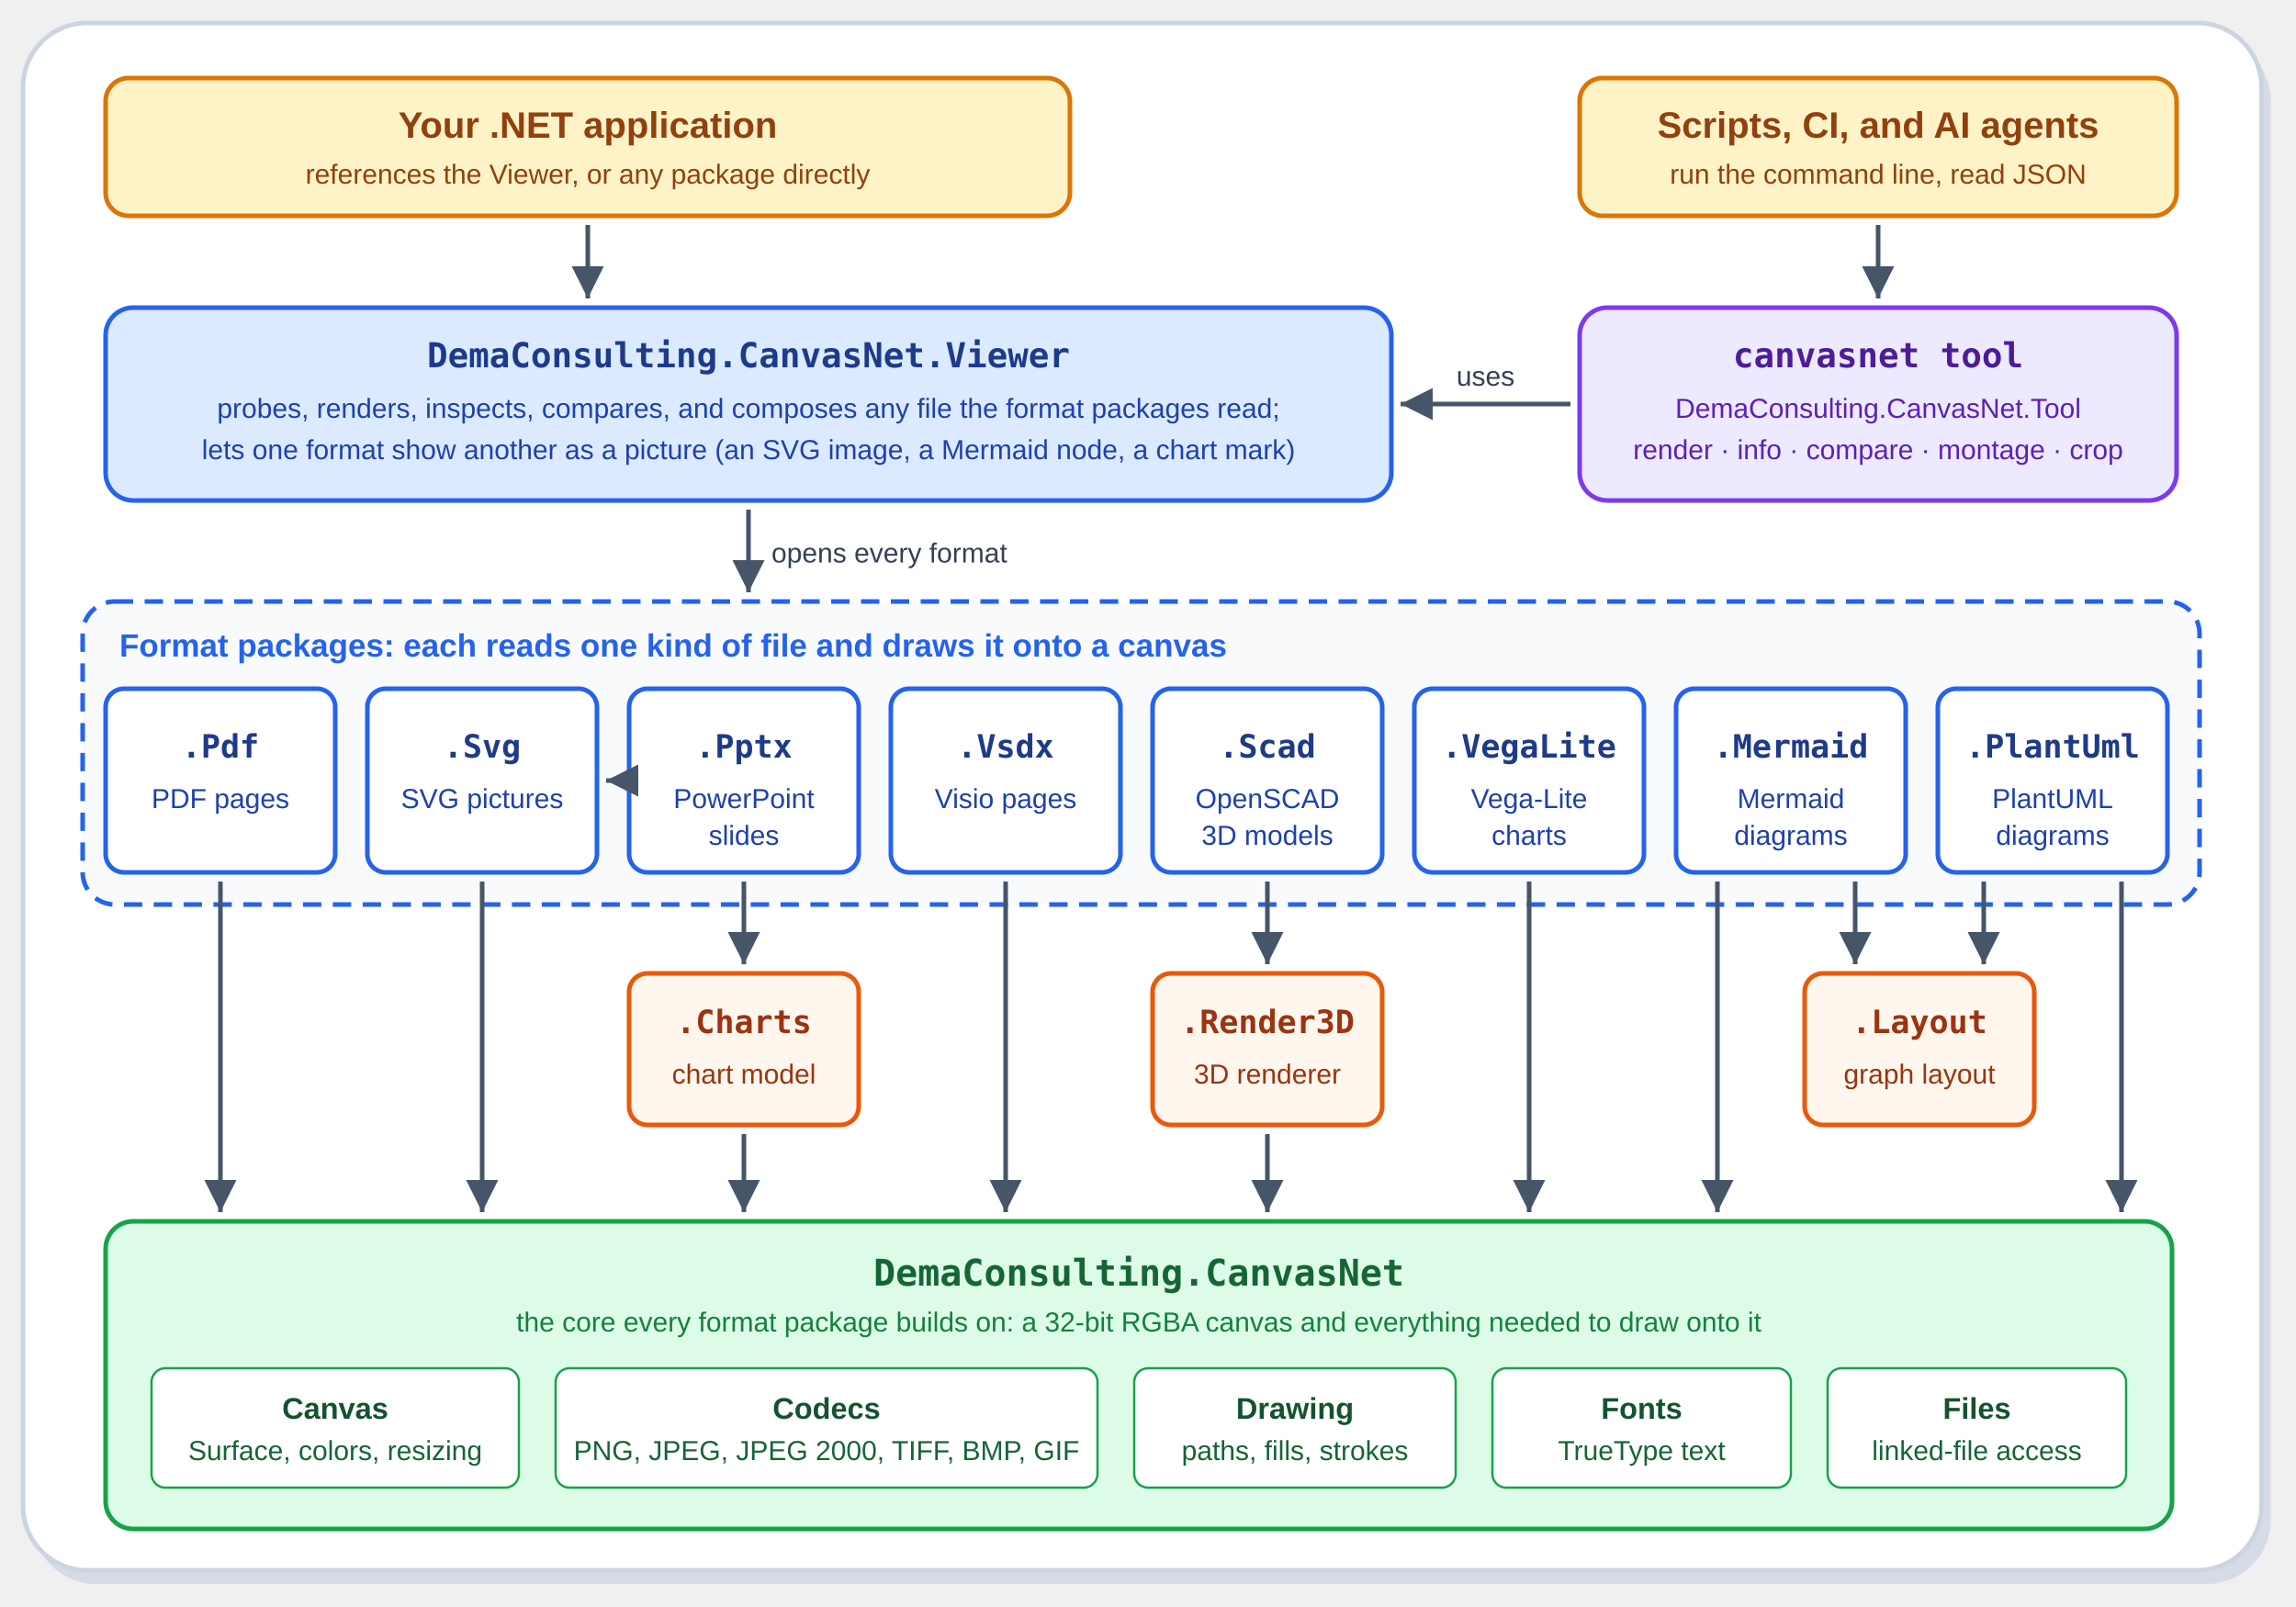
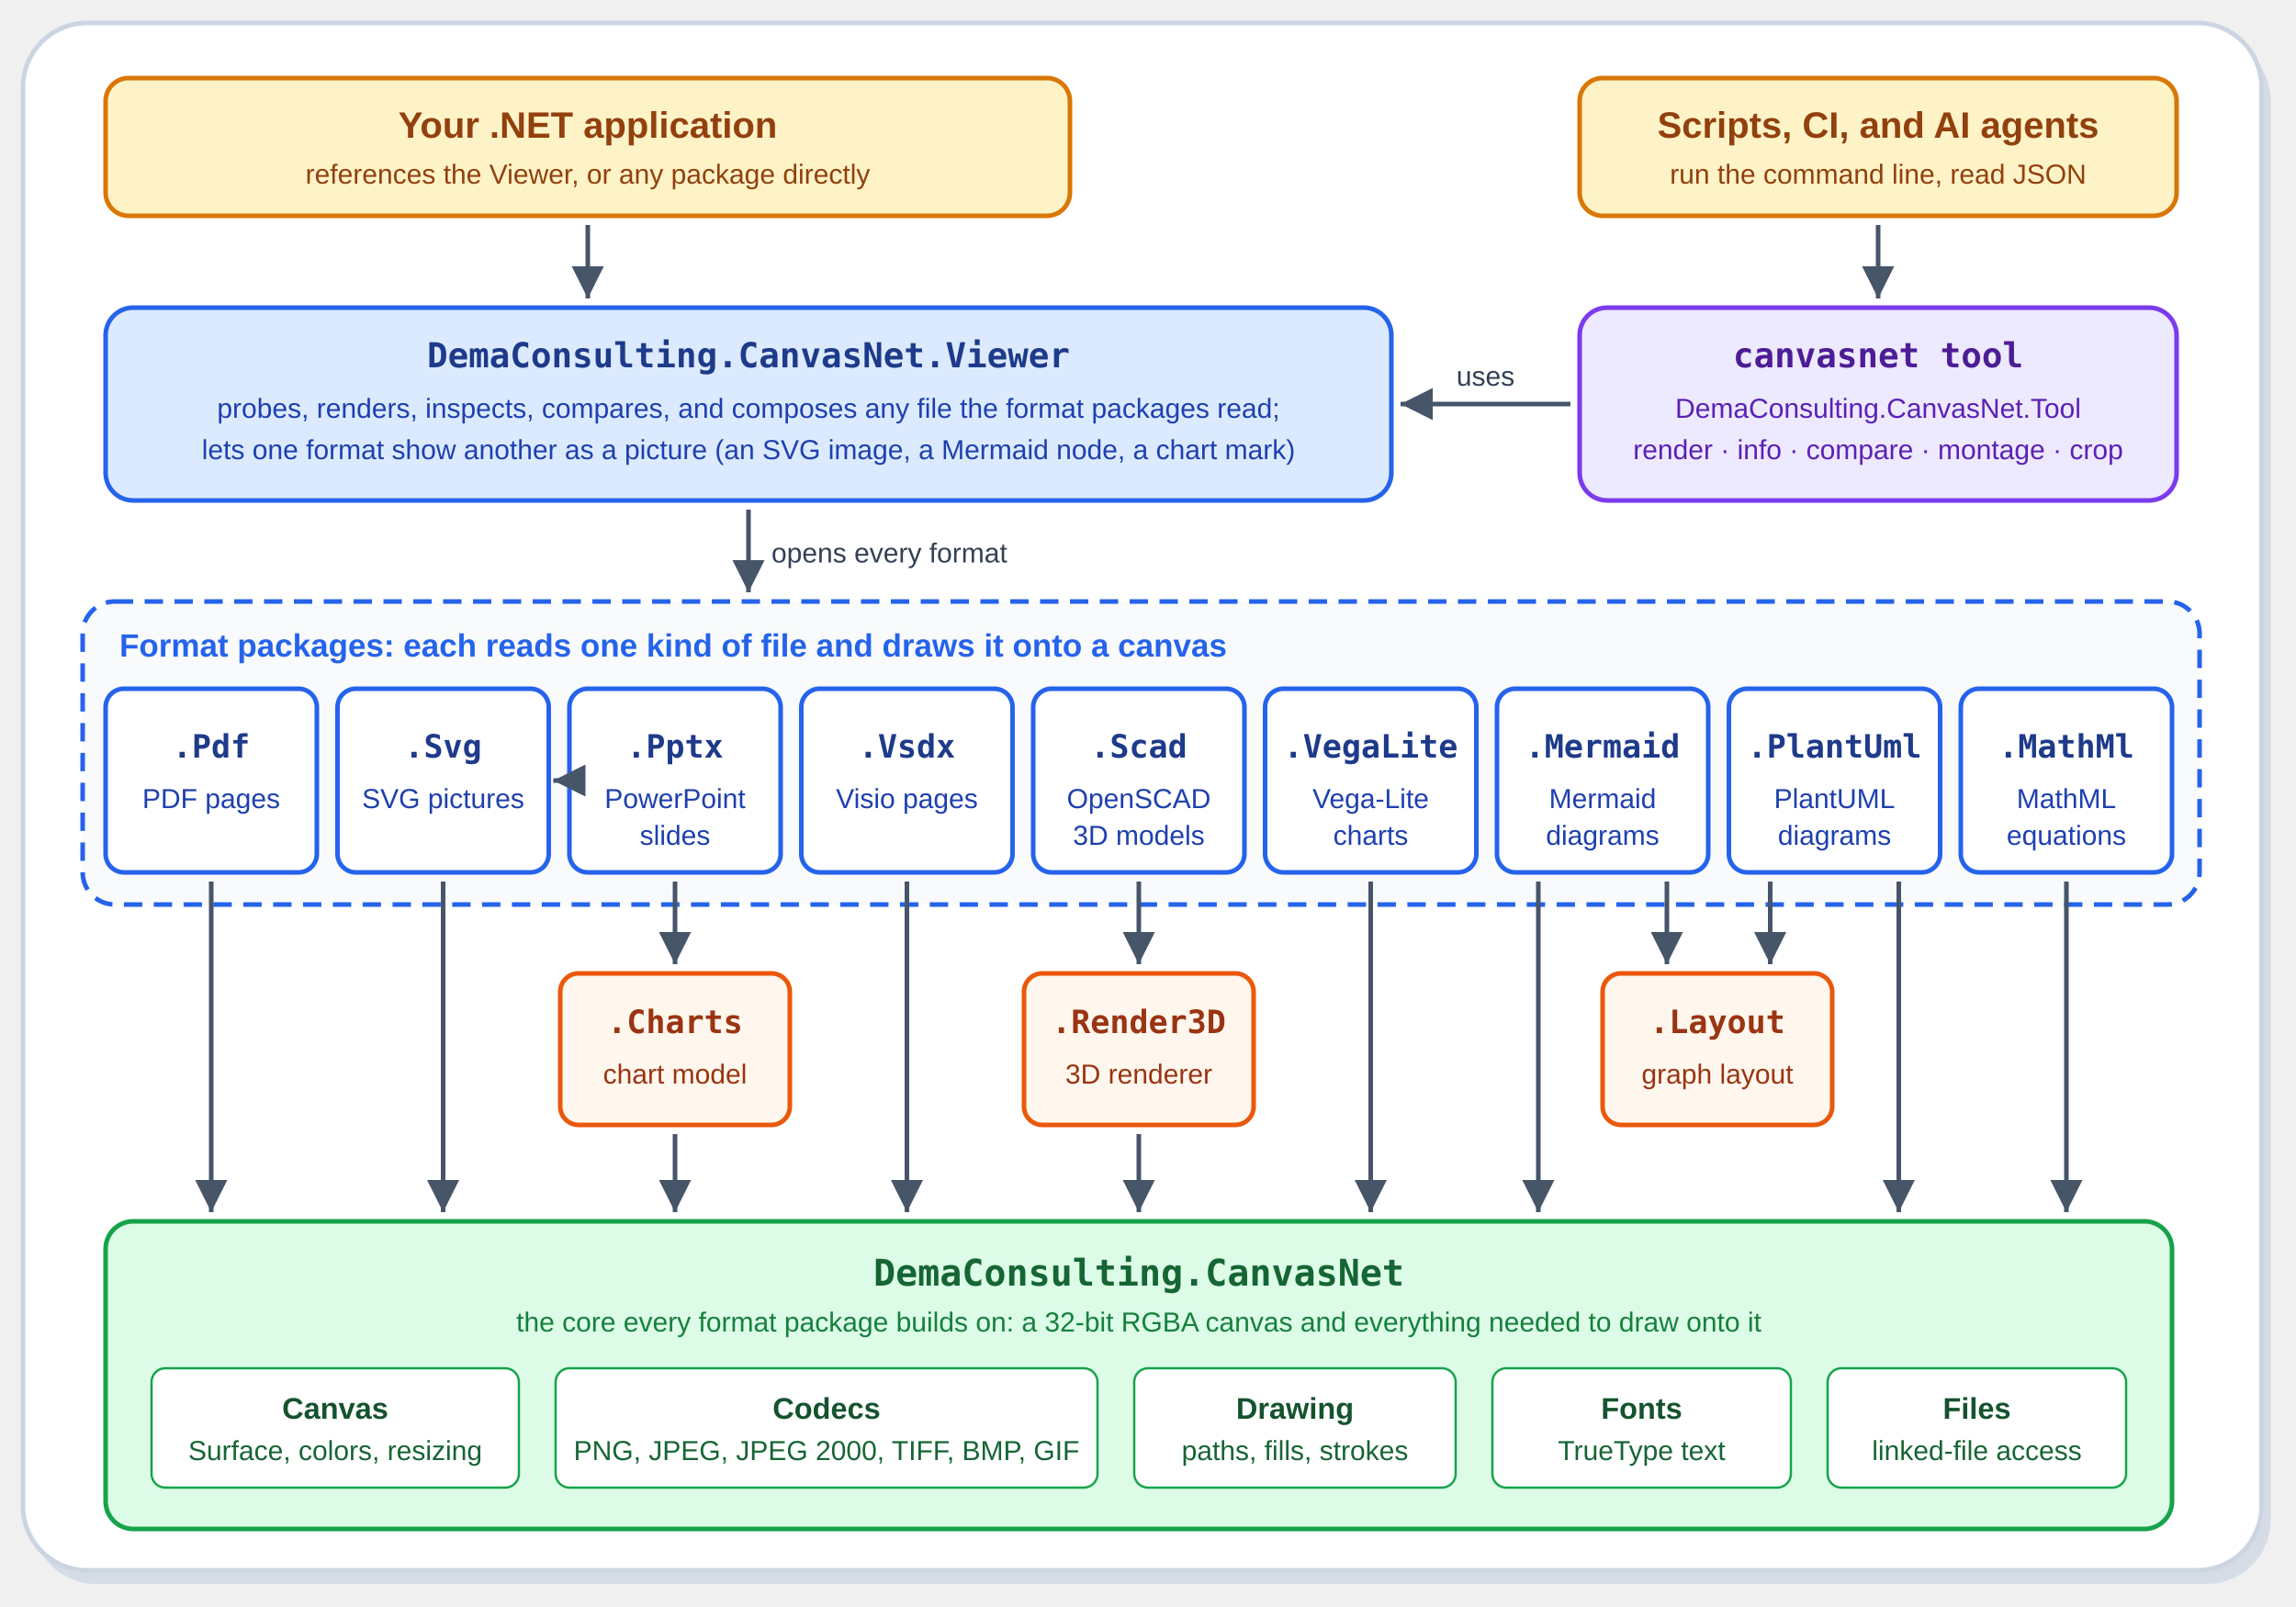
<svg xmlns="http://www.w3.org/2000/svg" width="1000" height="700" viewBox="0 0 1000 700" font-family="Segoe UI, Arial, sans-serif">
  <defs>
    <marker id="a" viewBox="0 0 10 10" refX="10" refY="5" markerWidth="7" markerHeight="7" orient="auto-start-reverse">
      <path d="M0,0 L10,5 L0,10 z" fill="#475569" />
    </marker>
  </defs>
  <rect x="14" y="16" width="975" height="674" rx="28" fill="#d5dce6" />
  <rect x="10" y="10" width="975" height="674" rx="28" fill="#ffffff" stroke="#cbd5e1" stroke-width="2" />
  <g transform="translate(46,34)">
    <rect x="0" y="0" width="420" height="60" rx="10" fill="#fef3c7" stroke="#d97706" stroke-width="2" />
    <text x="210" y="26" font-size="16" font-weight="600" fill="#92400e" text-anchor="middle">Your .NET application</text>
    <text x="210" y="46" font-size="12" fill="#92400e" text-anchor="middle">references the Viewer, or any package directly</text>
    <rect x="642" y="0" width="260" height="60" rx="10" fill="#fef3c7" stroke="#d97706" stroke-width="2" />
    <text x="772" y="26" font-size="16" font-weight="600" fill="#92400e" text-anchor="middle">Scripts, CI, and AI agents</text>
    <text x="772" y="46" font-size="12" fill="#92400e" text-anchor="middle">run the command line, read JSON</text>
    <line x1="210" y1="64" x2="210" y2="96" stroke="#475569" stroke-width="2" marker-end="url(#a)" />
    <line x1="772" y1="64" x2="772" y2="96" stroke="#475569" stroke-width="2" marker-end="url(#a)" />
    <rect x="0" y="100" width="560" height="84" rx="12" fill="#dbeafe" stroke="#2563eb" stroke-width="2" />
    <text x="280" y="126" font-size="15" font-family="Consolas, monospace" font-weight="600" fill="#1e3a8a" text-anchor="middle">DemaConsulting.CanvasNet.Viewer</text>
    <text x="280" y="148" font-size="12" fill="#1e40af" text-anchor="middle">probes, renders, inspects, compares, and composes any file the format packages read;</text>
    <text x="280" y="166" font-size="12" fill="#1e40af" text-anchor="middle">lets one format show another as a picture (an SVG image, a Mermaid node, a chart mark)</text>
    <rect x="642" y="100" width="260" height="84" rx="12" fill="#ede9fe" stroke="#7c3aed" stroke-width="2" />
    <text x="772" y="126" font-size="15" font-family="Consolas, monospace" font-weight="600" fill="#4c1d95" text-anchor="middle">canvasnet tool</text>
    <text x="772" y="148" font-size="12" fill="#5b21b6" text-anchor="middle">DemaConsulting.CanvasNet.Tool</text>
    <text x="772" y="166" font-size="12" fill="#5b21b6" text-anchor="middle">render · info · compare · montage · crop</text>
    <line x1="638" y1="142" x2="564" y2="142" stroke="#475569" stroke-width="2" marker-end="url(#a)" />
    <text x="601" y="134" font-size="12" fill="#334155" text-anchor="middle">uses</text>
    <line x1="280" y1="188" x2="280" y2="224" stroke="#475569" stroke-width="2" marker-end="url(#a)" />
    <text x="290" y="211" font-size="12" fill="#334155">opens every format</text>
    <rect x="-10" y="228" width="922" height="132" rx="14" fill="#f8fafc" stroke="#2563eb" stroke-width="2" stroke-dasharray="8 5" />
    <text x="6" y="252" font-size="14" font-weight="600" fill="#2563eb">Format packages: each reads one kind of file and draws it onto a canvas</text>
-     <rect x="0" y="266" width="100" height="80" rx="8" fill="#ffffff" stroke="#2563eb" stroke-width="2" />
-     <text x="50" y="296" font-size="14" font-family="Consolas, monospace" font-weight="600" fill="#1e3a8a" text-anchor="middle">.Pdf</text>
-     <text x="50" y="318" font-size="12" fill="#1e40af" text-anchor="middle">PDF pages</text>
-     <rect x="114" y="266" width="100" height="80" rx="8" fill="#ffffff" stroke="#2563eb" stroke-width="2" />
-     <text x="164" y="296" font-size="14" font-family="Consolas, monospace" font-weight="600" fill="#1e3a8a" text-anchor="middle">.Svg</text>
-     <text x="164" y="318" font-size="12" fill="#1e40af" text-anchor="middle">SVG pictures</text>
-     <rect x="228" y="266" width="100" height="80" rx="8" fill="#ffffff" stroke="#2563eb" stroke-width="2" />
-     <text x="278" y="296" font-size="14" font-family="Consolas, monospace" font-weight="600" fill="#1e3a8a" text-anchor="middle">.Pptx</text>
-     <text x="278" y="318" font-size="12" fill="#1e40af" text-anchor="middle">PowerPoint</text>
-     <text x="278" y="334" font-size="12" fill="#1e40af" text-anchor="middle">slides</text>
-     <line x1="228" y1="306" x2="218" y2="306" stroke="#475569" stroke-width="2" marker-end="url(#a)" />
-     <rect x="342" y="266" width="100" height="80" rx="8" fill="#ffffff" stroke="#2563eb" stroke-width="2" />
-     <text x="392" y="296" font-size="14" font-family="Consolas, monospace" font-weight="600" fill="#1e3a8a" text-anchor="middle">.Vsdx</text>
-     <text x="392" y="318" font-size="12" fill="#1e40af" text-anchor="middle">Visio pages</text>
-     <rect x="456" y="266" width="100" height="80" rx="8" fill="#ffffff" stroke="#2563eb" stroke-width="2" />
-     <text x="506" y="296" font-size="14" font-family="Consolas, monospace" font-weight="600" fill="#1e3a8a" text-anchor="middle">.Scad</text>
-     <text x="506" y="318" font-size="12" fill="#1e40af" text-anchor="middle">OpenSCAD</text>
-     <text x="506" y="334" font-size="12" fill="#1e40af" text-anchor="middle">3D models</text>
-     <rect x="570" y="266" width="100" height="80" rx="8" fill="#ffffff" stroke="#2563eb" stroke-width="2" />
-     <text x="620" y="296" font-size="14" font-family="Consolas, monospace" font-weight="600" fill="#1e3a8a" text-anchor="middle">.VegaLite</text>
-     <text x="620" y="318" font-size="12" fill="#1e40af" text-anchor="middle">Vega-Lite</text>
-     <text x="620" y="334" font-size="12" fill="#1e40af" text-anchor="middle">charts</text>
-     <rect x="684" y="266" width="100" height="80" rx="8" fill="#ffffff" stroke="#2563eb" stroke-width="2" />
-     <text x="734" y="296" font-size="14" font-family="Consolas, monospace" font-weight="600" fill="#1e3a8a" text-anchor="middle">.Mermaid</text>
-     <text x="734" y="318" font-size="12" fill="#1e40af" text-anchor="middle">Mermaid</text>
-     <text x="734" y="334" font-size="12" fill="#1e40af" text-anchor="middle">diagrams</text>
-     <rect x="798" y="266" width="100" height="80" rx="8" fill="#ffffff" stroke="#2563eb" stroke-width="2" />
-     <text x="848" y="296" font-size="14" font-family="Consolas, monospace" font-weight="600" fill="#1e3a8a" text-anchor="middle">.PlantUml</text>
-     <text x="848" y="318" font-size="12" fill="#1e40af" text-anchor="middle">PlantUML</text>
-     <text x="848" y="334" font-size="12" fill="#1e40af" text-anchor="middle">diagrams</text>
-     <line x1="278" y1="350" x2="278" y2="386" stroke="#475569" stroke-width="2" marker-end="url(#a)" />
-     <rect x="228" y="390" width="100" height="66" rx="8" fill="#fff7ed" stroke="#ea580c" stroke-width="2" />
-     <text x="278" y="416" font-size="14" font-family="Consolas, monospace" font-weight="600" fill="#9a3412" text-anchor="middle">.Charts</text>
-     <text x="278" y="438" font-size="12" fill="#9a3412" text-anchor="middle">chart model</text>
-     <line x1="506" y1="350" x2="506" y2="386" stroke="#475569" stroke-width="2" marker-end="url(#a)" />
-     <rect x="456" y="390" width="100" height="66" rx="8" fill="#fff7ed" stroke="#ea580c" stroke-width="2" />
-     <text x="506" y="416" font-size="14" font-family="Consolas, monospace" font-weight="600" fill="#9a3412" text-anchor="middle">.Render3D</text>
-     <text x="506" y="438" font-size="12" fill="#9a3412" text-anchor="middle">3D renderer</text>
-     <line x1="762" y1="350" x2="762" y2="386" stroke="#475569" stroke-width="2" marker-end="url(#a)" />
-     <line x1="818" y1="350" x2="818" y2="386" stroke="#475569" stroke-width="2" marker-end="url(#a)" />
-     <rect x="740" y="390" width="100" height="66" rx="8" fill="#fff7ed" stroke="#ea580c" stroke-width="2" />
-     <text x="790" y="416" font-size="14" font-family="Consolas, monospace" font-weight="600" fill="#9a3412" text-anchor="middle">.Layout</text>
-     <text x="790" y="438" font-size="12" fill="#9a3412" text-anchor="middle">graph layout</text>
-     <line x1="50" y1="350" x2="50" y2="494" stroke="#475569" stroke-width="2" marker-end="url(#a)" />
-     <line x1="164" y1="350" x2="164" y2="494" stroke="#475569" stroke-width="2" marker-end="url(#a)" />
-     <line x1="278" y1="460" x2="278" y2="494" stroke="#475569" stroke-width="2" marker-end="url(#a)" />
-     <line x1="392" y1="350" x2="392" y2="494" stroke="#475569" stroke-width="2" marker-end="url(#a)" />
-     <line x1="506" y1="460" x2="506" y2="494" stroke="#475569" stroke-width="2" marker-end="url(#a)" />
-     <line x1="620" y1="350" x2="620" y2="494" stroke="#475569" stroke-width="2" marker-end="url(#a)" />
-     <line x1="702" y1="350" x2="702" y2="494" stroke="#475569" stroke-width="2" marker-end="url(#a)" />
-     <line x1="878" y1="350" x2="878" y2="494" stroke="#475569" stroke-width="2" marker-end="url(#a)" />
+     <rect x="0" y="266" width="92" height="80" rx="8" fill="#ffffff" stroke="#2563eb" stroke-width="2" />
+     <text x="46" y="296" font-size="14" font-family="Consolas, monospace" font-weight="600" fill="#1e3a8a" text-anchor="middle">.Pdf</text>
+     <text x="46" y="318" font-size="12" fill="#1e40af" text-anchor="middle">PDF pages</text>
+     <rect x="101" y="266" width="92" height="80" rx="8" fill="#ffffff" stroke="#2563eb" stroke-width="2" />
+     <text x="147" y="296" font-size="14" font-family="Consolas, monospace" font-weight="600" fill="#1e3a8a" text-anchor="middle">.Svg</text>
+     <text x="147" y="318" font-size="12" fill="#1e40af" text-anchor="middle">SVG pictures</text>
+     <rect x="202" y="266" width="92" height="80" rx="8" fill="#ffffff" stroke="#2563eb" stroke-width="2" />
+     <text x="248" y="296" font-size="14" font-family="Consolas, monospace" font-weight="600" fill="#1e3a8a" text-anchor="middle">.Pptx</text>
+     <text x="248" y="318" font-size="12" fill="#1e40af" text-anchor="middle">PowerPoint</text>
+     <text x="248" y="334" font-size="12" fill="#1e40af" text-anchor="middle">slides</text>
+     <line x1="202" y1="306" x2="195" y2="306" stroke="#475569" stroke-width="2" marker-end="url(#a)" />
+     <rect x="303" y="266" width="92" height="80" rx="8" fill="#ffffff" stroke="#2563eb" stroke-width="2" />
+     <text x="349" y="296" font-size="14" font-family="Consolas, monospace" font-weight="600" fill="#1e3a8a" text-anchor="middle">.Vsdx</text>
+     <text x="349" y="318" font-size="12" fill="#1e40af" text-anchor="middle">Visio pages</text>
+     <rect x="404" y="266" width="92" height="80" rx="8" fill="#ffffff" stroke="#2563eb" stroke-width="2" />
+     <text x="450" y="296" font-size="14" font-family="Consolas, monospace" font-weight="600" fill="#1e3a8a" text-anchor="middle">.Scad</text>
+     <text x="450" y="318" font-size="12" fill="#1e40af" text-anchor="middle">OpenSCAD</text>
+     <text x="450" y="334" font-size="12" fill="#1e40af" text-anchor="middle">3D models</text>
+     <rect x="505" y="266" width="92" height="80" rx="8" fill="#ffffff" stroke="#2563eb" stroke-width="2" />
+     <text x="551" y="296" font-size="14" font-family="Consolas, monospace" font-weight="600" fill="#1e3a8a" text-anchor="middle">.VegaLite</text>
+     <text x="551" y="318" font-size="12" fill="#1e40af" text-anchor="middle">Vega-Lite</text>
+     <text x="551" y="334" font-size="12" fill="#1e40af" text-anchor="middle">charts</text>
+     <rect x="606" y="266" width="92" height="80" rx="8" fill="#ffffff" stroke="#2563eb" stroke-width="2" />
+     <text x="652" y="296" font-size="14" font-family="Consolas, monospace" font-weight="600" fill="#1e3a8a" text-anchor="middle">.Mermaid</text>
+     <text x="652" y="318" font-size="12" fill="#1e40af" text-anchor="middle">Mermaid</text>
+     <text x="652" y="334" font-size="12" fill="#1e40af" text-anchor="middle">diagrams</text>
+     <rect x="707" y="266" width="92" height="80" rx="8" fill="#ffffff" stroke="#2563eb" stroke-width="2" />
+     <text x="753" y="296" font-size="14" font-family="Consolas, monospace" font-weight="600" fill="#1e3a8a" text-anchor="middle">.PlantUml</text>
+     <text x="753" y="318" font-size="12" fill="#1e40af" text-anchor="middle">PlantUML</text>
+     <text x="753" y="334" font-size="12" fill="#1e40af" text-anchor="middle">diagrams</text>
+     <rect x="808" y="266" width="92" height="80" rx="8" fill="#ffffff" stroke="#2563eb" stroke-width="2" />
+     <text x="854" y="296" font-size="14" font-family="Consolas, monospace" font-weight="600" fill="#1e3a8a" text-anchor="middle">.MathMl</text>
+     <text x="854" y="318" font-size="12" fill="#1e40af" text-anchor="middle">MathML</text>
+     <text x="854" y="334" font-size="12" fill="#1e40af" text-anchor="middle">equations</text>
+     <line x1="248" y1="350" x2="248" y2="386" stroke="#475569" stroke-width="2" marker-end="url(#a)" />
+     <rect x="198" y="390" width="100" height="66" rx="8" fill="#fff7ed" stroke="#ea580c" stroke-width="2" />
+     <text x="248" y="416" font-size="14" font-family="Consolas, monospace" font-weight="600" fill="#9a3412" text-anchor="middle">.Charts</text>
+     <text x="248" y="438" font-size="12" fill="#9a3412" text-anchor="middle">chart model</text>
+     <line x1="450" y1="350" x2="450" y2="386" stroke="#475569" stroke-width="2" marker-end="url(#a)" />
+     <rect x="400" y="390" width="100" height="66" rx="8" fill="#fff7ed" stroke="#ea580c" stroke-width="2" />
+     <text x="450" y="416" font-size="14" font-family="Consolas, monospace" font-weight="600" fill="#9a3412" text-anchor="middle">.Render3D</text>
+     <text x="450" y="438" font-size="12" fill="#9a3412" text-anchor="middle">3D renderer</text>
+     <line x1="680" y1="350" x2="680" y2="386" stroke="#475569" stroke-width="2" marker-end="url(#a)" />
+     <line x1="725" y1="350" x2="725" y2="386" stroke="#475569" stroke-width="2" marker-end="url(#a)" />
+     <rect x="652" y="390" width="100" height="66" rx="8" fill="#fff7ed" stroke="#ea580c" stroke-width="2" />
+     <text x="702" y="416" font-size="14" font-family="Consolas, monospace" font-weight="600" fill="#9a3412" text-anchor="middle">.Layout</text>
+     <text x="702" y="438" font-size="12" fill="#9a3412" text-anchor="middle">graph layout</text>
+     <line x1="46" y1="350" x2="46" y2="494" stroke="#475569" stroke-width="2" marker-end="url(#a)" />
+     <line x1="147" y1="350" x2="147" y2="494" stroke="#475569" stroke-width="2" marker-end="url(#a)" />
+     <line x1="248" y1="460" x2="248" y2="494" stroke="#475569" stroke-width="2" marker-end="url(#a)" />
+     <line x1="349" y1="350" x2="349" y2="494" stroke="#475569" stroke-width="2" marker-end="url(#a)" />
+     <line x1="450" y1="460" x2="450" y2="494" stroke="#475569" stroke-width="2" marker-end="url(#a)" />
+     <line x1="551" y1="350" x2="551" y2="494" stroke="#475569" stroke-width="2" marker-end="url(#a)" />
+     <line x1="624" y1="350" x2="624" y2="494" stroke="#475569" stroke-width="2" marker-end="url(#a)" />
+     <line x1="781" y1="350" x2="781" y2="494" stroke="#475569" stroke-width="2" marker-end="url(#a)" />
+     <line x1="854" y1="350" x2="854" y2="494" stroke="#475569" stroke-width="2" marker-end="url(#a)" />
    <rect x="0" y="498" width="900" height="134" rx="12" fill="#dcfce7" stroke="#16a34a" stroke-width="2" />
    <text x="450" y="526" font-size="16" font-family="Consolas, monospace" font-weight="600" fill="#166534" text-anchor="middle">DemaConsulting.CanvasNet</text>
    <text x="450" y="546" font-size="12" fill="#15803d" text-anchor="middle">the core every format package builds on: a 32-bit RGBA canvas and everything needed to draw onto it</text>
    <rect x="20" y="562" width="160" height="52" rx="6" fill="#ffffff" stroke="#16a34a" />
    <text x="100" y="584" font-size="13" font-weight="600" fill="#14532d" text-anchor="middle">Canvas</text>
    <text x="100" y="602" font-size="12" fill="#166534" text-anchor="middle">Surface, colors, resizing</text>
    <rect x="196" y="562" width="236" height="52" rx="6" fill="#ffffff" stroke="#16a34a" />
    <text x="314" y="584" font-size="13" font-weight="600" fill="#14532d" text-anchor="middle">Codecs</text>
    <text x="314" y="602" font-size="12" fill="#166534" text-anchor="middle">PNG, JPEG, JPEG 2000, TIFF, BMP, GIF</text>
    <rect x="448" y="562" width="140" height="52" rx="6" fill="#ffffff" stroke="#16a34a" />
    <text x="518" y="584" font-size="13" font-weight="600" fill="#14532d" text-anchor="middle">Drawing</text>
    <text x="518" y="602" font-size="12" fill="#166534" text-anchor="middle">paths, fills, strokes</text>
    <rect x="604" y="562" width="130" height="52" rx="6" fill="#ffffff" stroke="#16a34a" />
    <text x="669" y="584" font-size="13" font-weight="600" fill="#14532d" text-anchor="middle">Fonts</text>
    <text x="669" y="602" font-size="12" fill="#166534" text-anchor="middle">TrueType text</text>
    <rect x="750" y="562" width="130" height="52" rx="6" fill="#ffffff" stroke="#16a34a" />
    <text x="815" y="584" font-size="13" font-weight="600" fill="#14532d" text-anchor="middle">Files</text>
    <text x="815" y="602" font-size="12" fill="#166534" text-anchor="middle">linked-file access</text>
  </g>
</svg>
